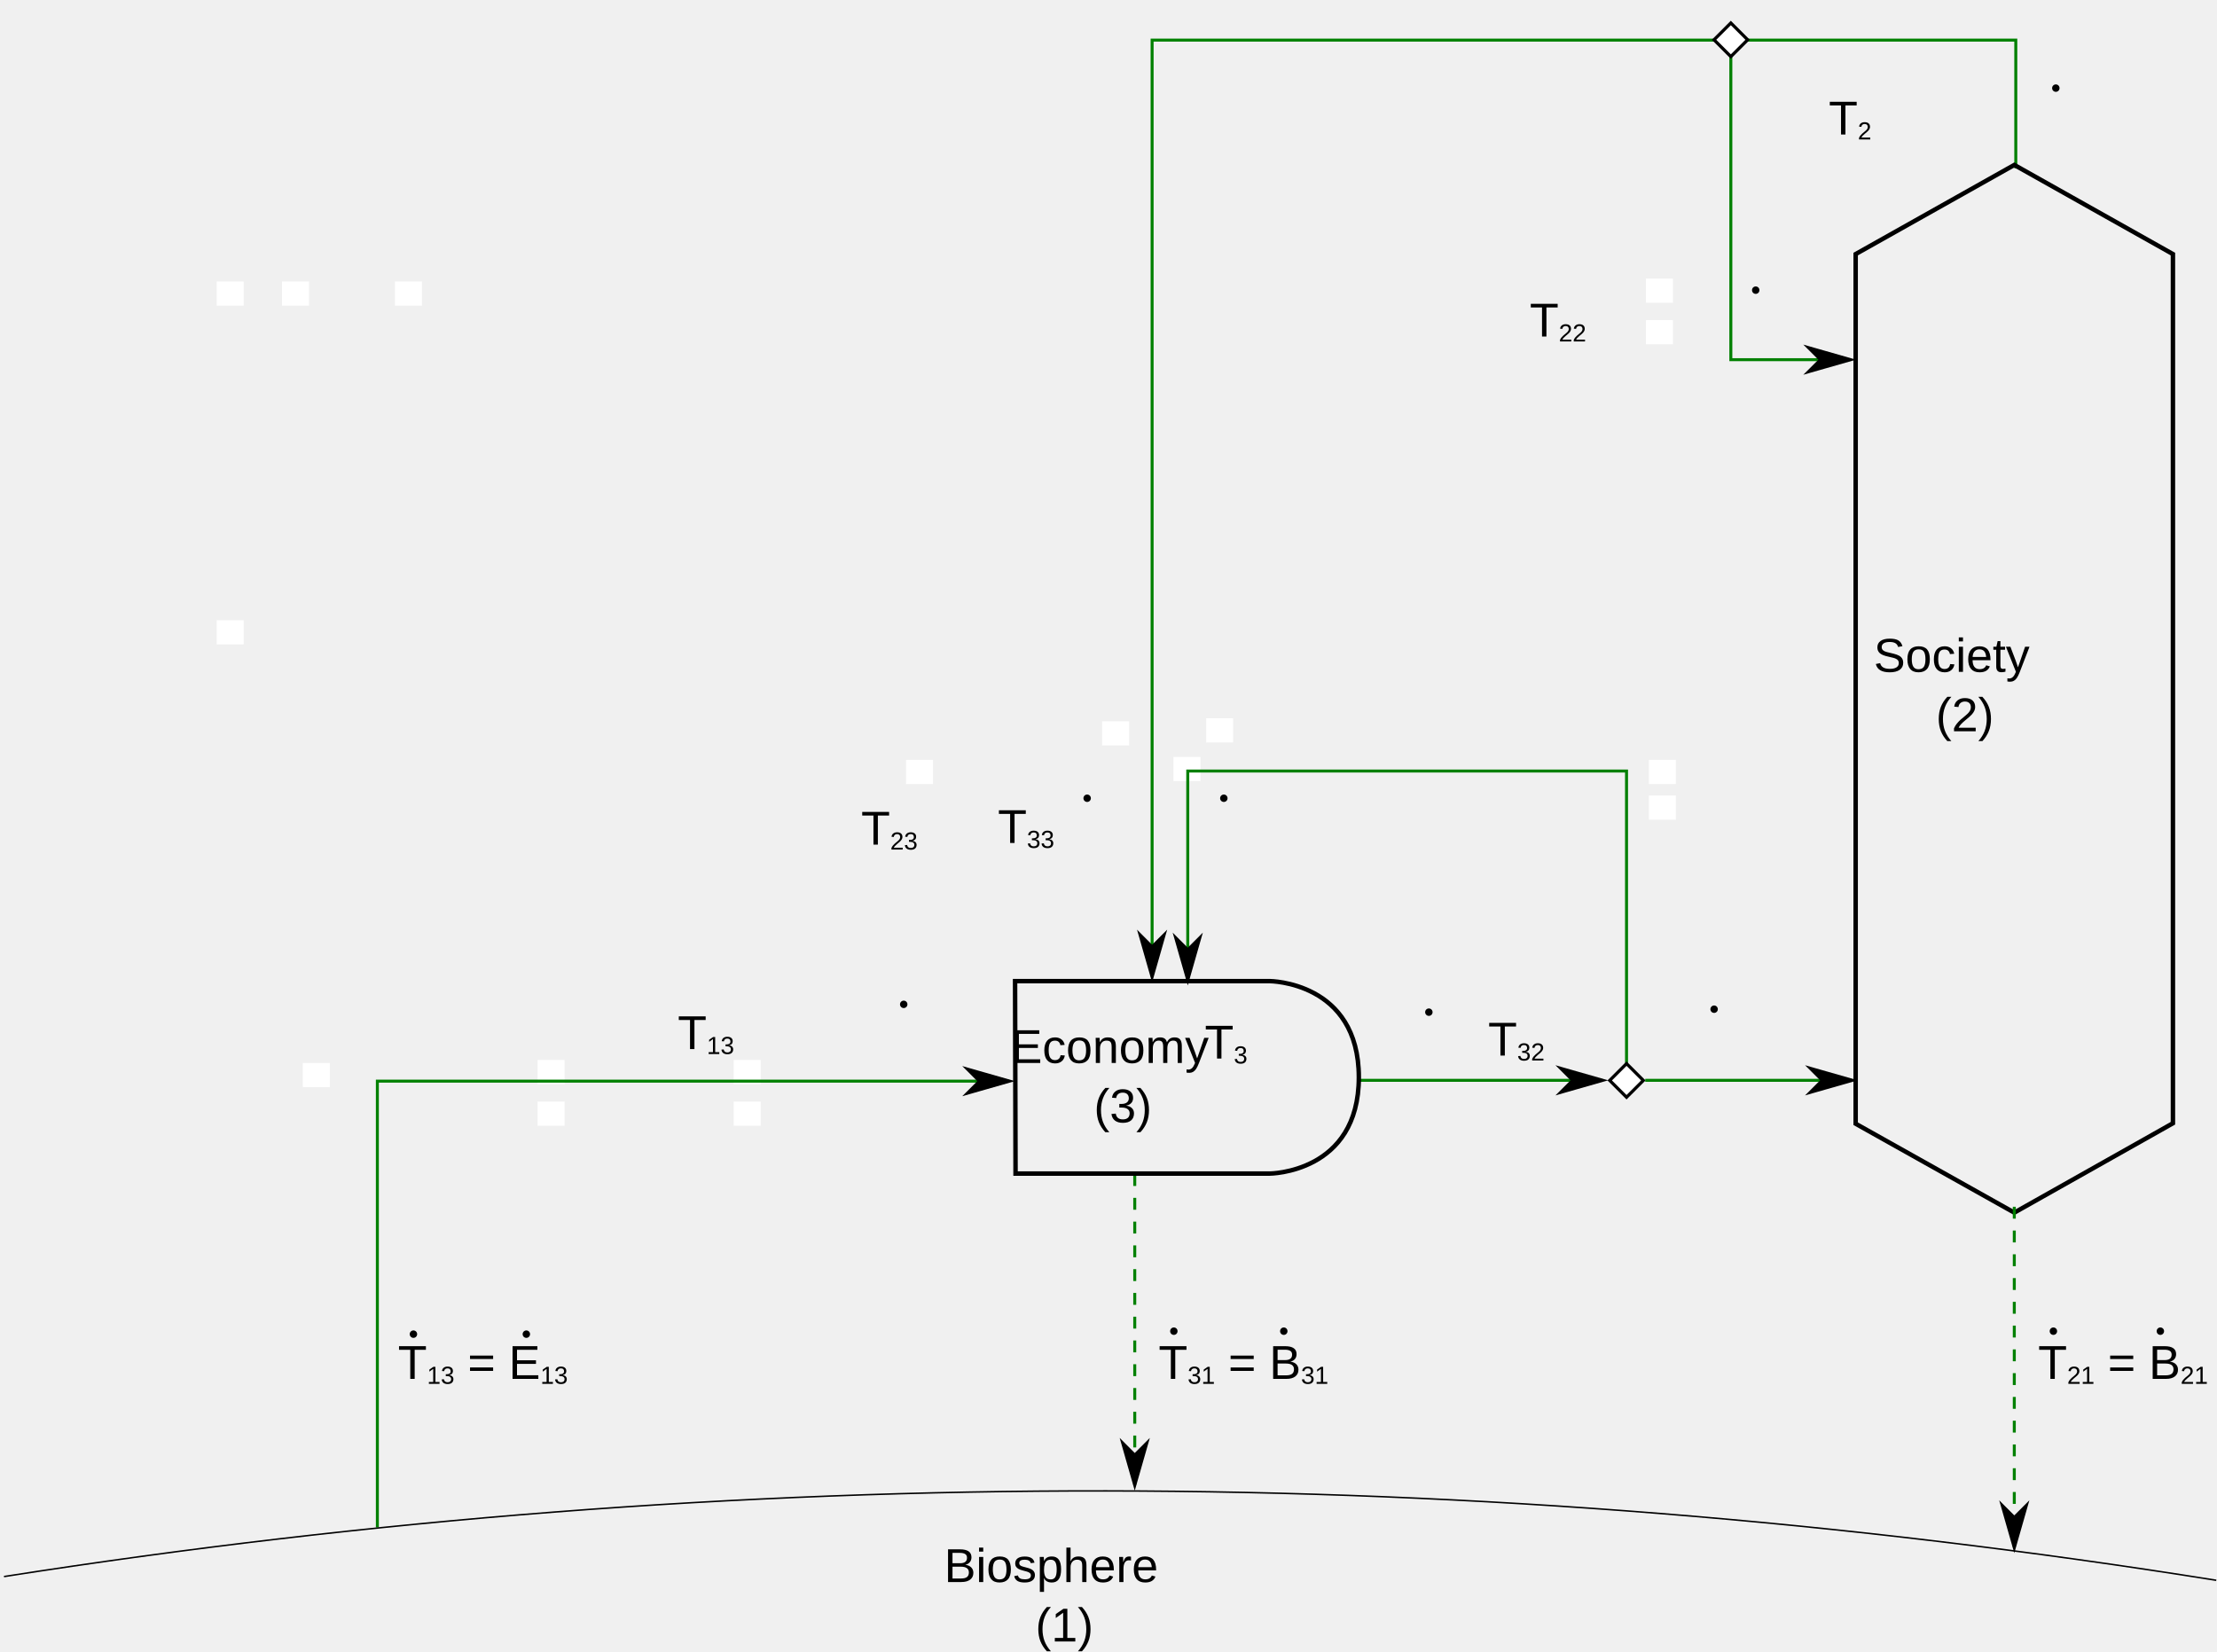
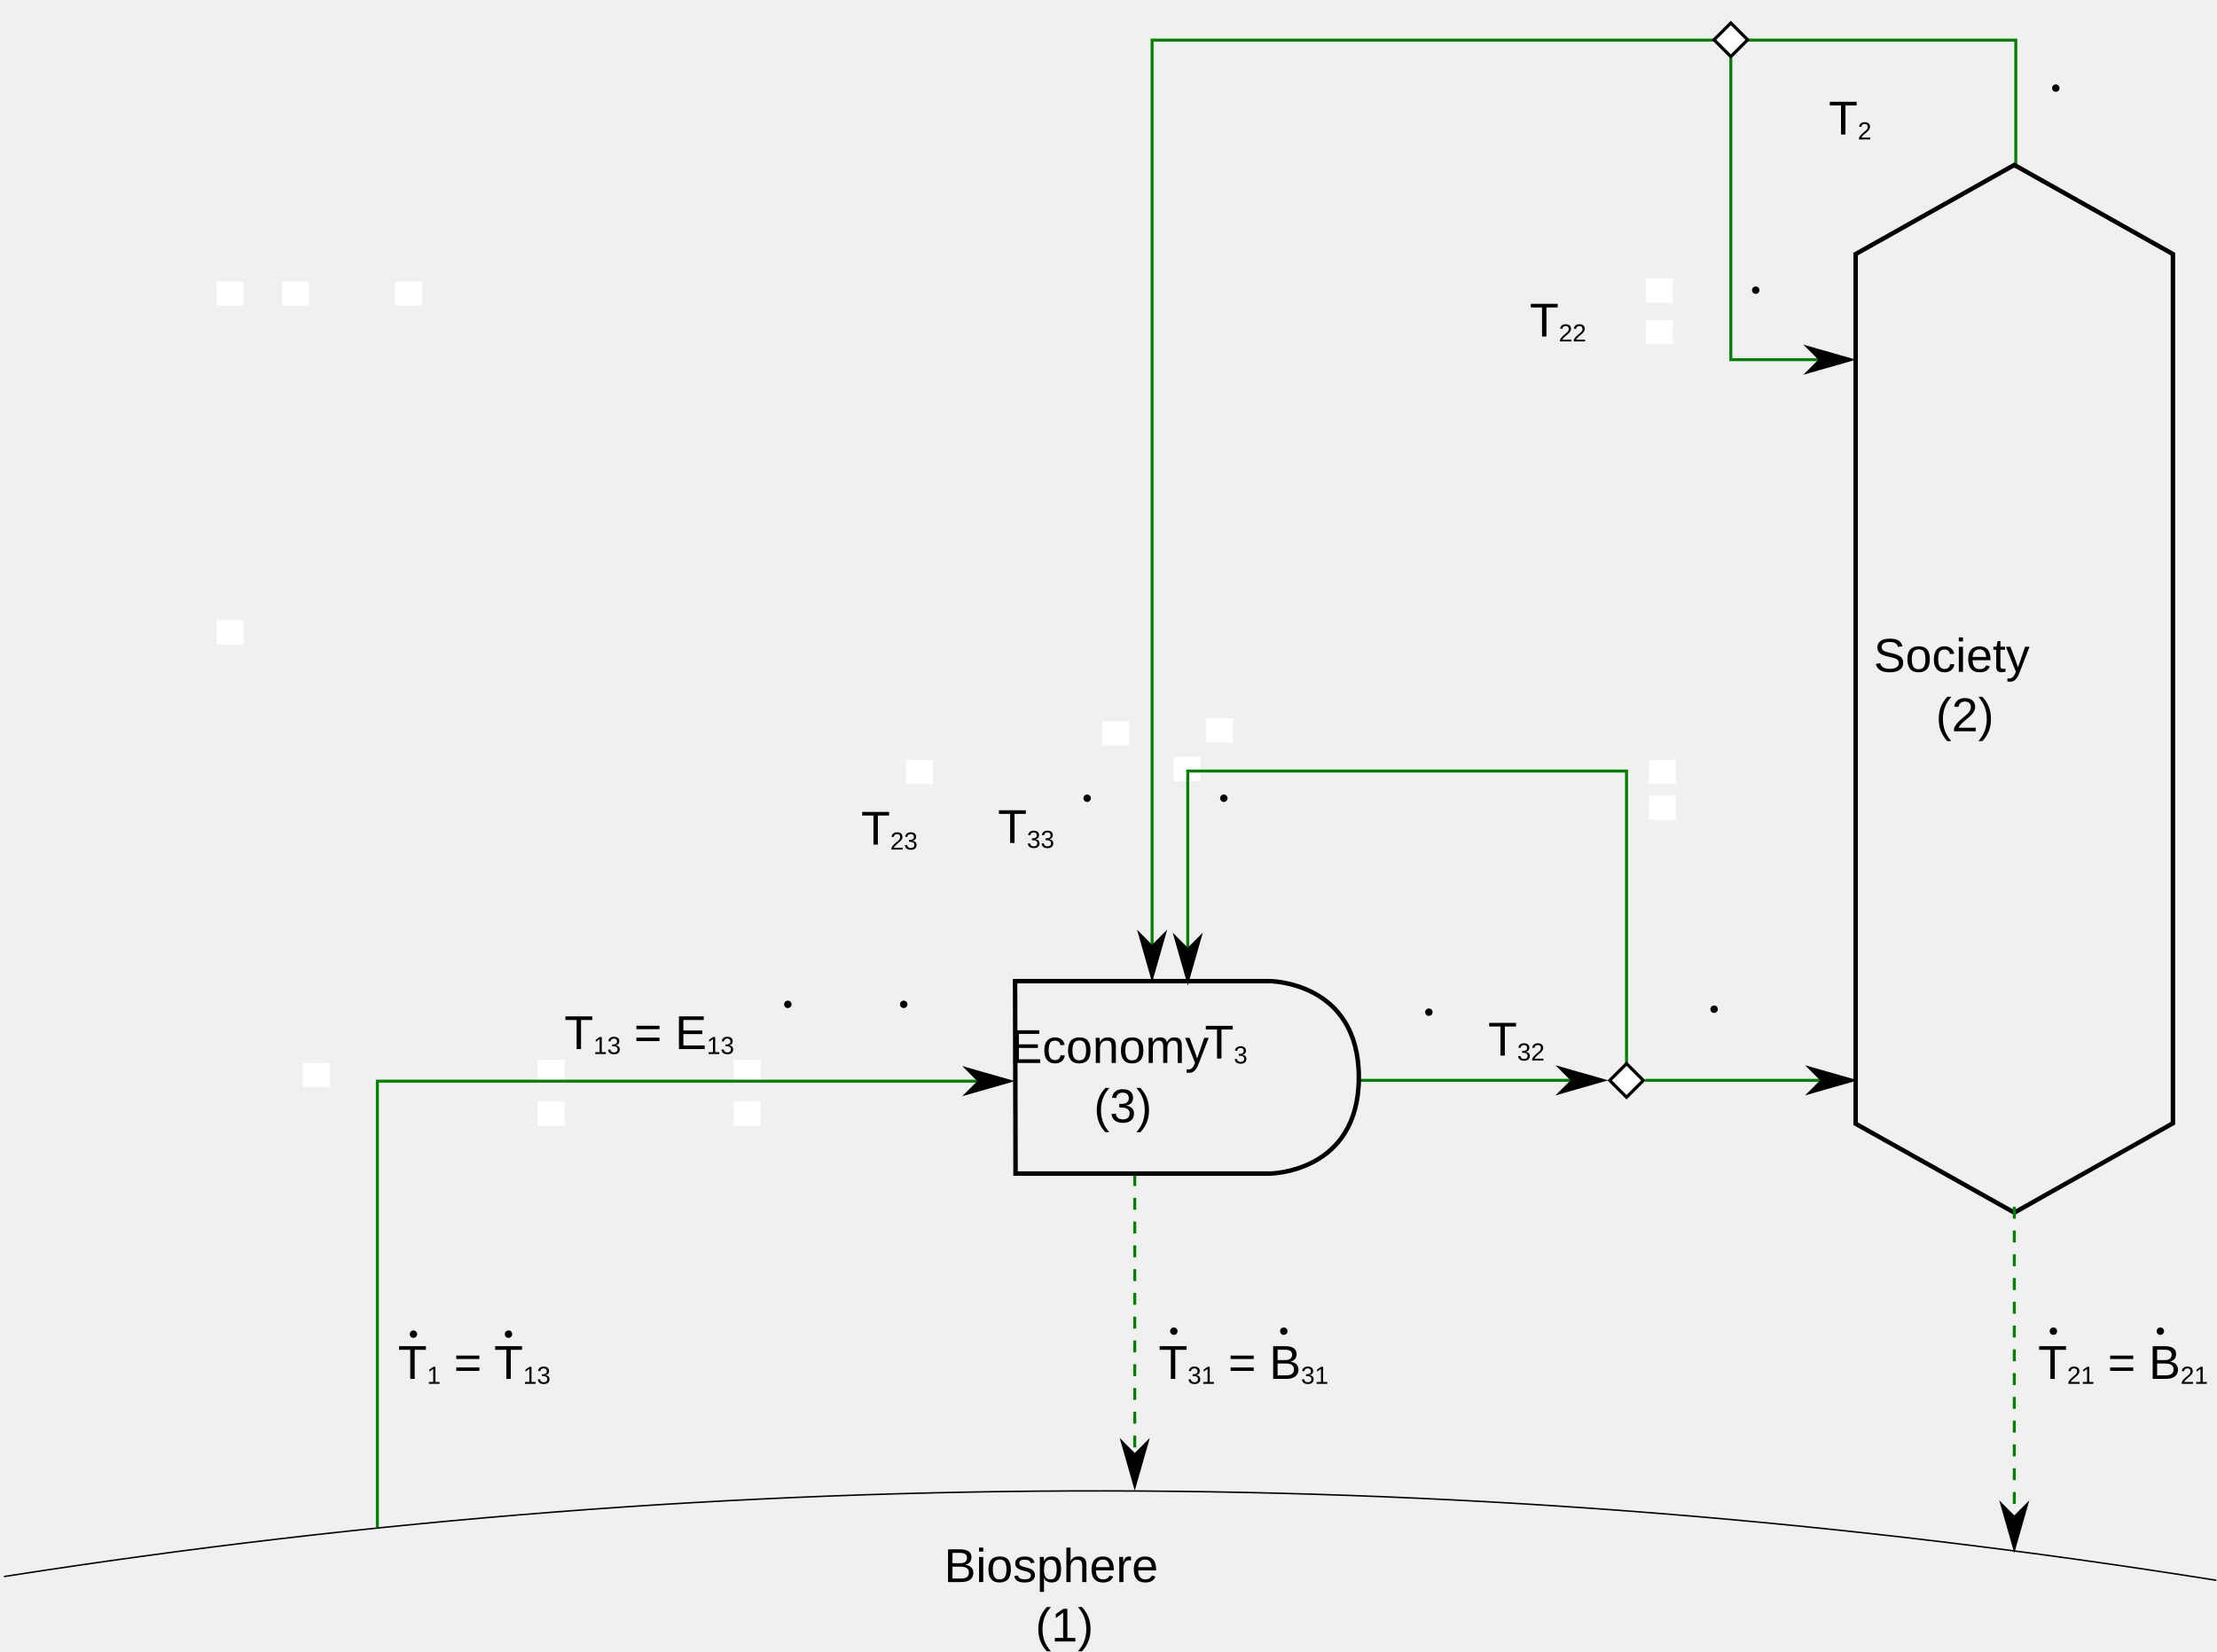
<svg xmlns="http://www.w3.org/2000/svg" version="1.1" width="1492.215" height="1111.64" id="svg2" xml:space="preserve">
  <defs id="defs6">
    <marker orient="auto" refY="0" refX="0" id="Arrow1Lstart" style="overflow:visible">
      <path id="path4143" d="M 0,0 5,-5 -12.5,0 5,5 0,0 z" style="fill-rule:evenodd;stroke:#000000;stroke-width:1pt;marker-start:none" transform="matrix(0.8,0,0,0.8,10,0)" />
    </marker>
    <marker orient="auto" refY="0" refX="0" id="Arrow1Lend" style="overflow:visible">
      <path id="path4132" d="M 0,0 5,-5 -12.5,0 5,5 0,0 z" style="fill-rule:evenodd;stroke:#000000;stroke-width:1pt;marker-start:none" transform="matrix(-0.8,0,0,-0.8,-10,0)" />
    </marker>
    <marker style="overflow:visible" id="InfiniteLineStart" refX="0" refY="0" orient="auto">
      <g id="g4065" transform="translate(-13,0)">
        <circle d="M 3.8,0 C 3.8,0.442 3.442,0.8 3,0.8 2.558,0.8 2.2,0.442 2.2,0 c 0,-0.442 0.358,-0.8 0.8,-0.8 0.442,0 0.8,0.358 0.8,0.8 z" id="circle4067" r="0.8" cy="0" cx="3" />
        <circle d="M 7.3,0 C 7.3,0.442 6.942,0.8 6.5,0.8 6.058,0.8 5.7,0.442 5.7,0 c 0,-0.442 0.358,-0.8 0.8,-0.8 0.442,0 0.8,0.358 0.8,0.8 z" id="circle4069" r="0.8" cy="0" cx="6.5" />
        <circle d="M 10.8,0 C 10.8,0.442 10.442,0.8 10,0.8 9.558,0.8 9.2,0.442 9.2,0 c 0,-0.442 0.358,-0.8 0.8,-0.8 0.442,0 0.8,0.358 0.8,0.8 z" id="circle4071" r="0.8" cy="0" cx="10" />
      </g>
    </marker>
    <marker orient="auto" refY="0" refX="0" id="InfiniteLineStart-3" style="overflow:visible">
      <g transform="translate(-13,0)" id="g4065-9">
        <circle cx="3" cy="0" r="0.8" id="circle4067-9" d="M 3.8,0 C 3.8,0.442 3.442,0.8 3,0.8 2.558,0.8 2.2,0.442 2.2,0 c 0,-0.442 0.358,-0.8 0.8,-0.8 0.442,0 0.8,0.358 0.8,0.8 z" />
        <circle cx="6.5" cy="0" r="0.8" id="circle4069-7" d="M 7.3,0 C 7.3,0.442 6.942,0.8 6.5,0.8 6.058,0.8 5.7,0.442 5.7,0 c 0,-0.442 0.358,-0.8 0.8,-0.8 0.442,0 0.8,0.358 0.8,0.8 z" />
        <circle cx="10" cy="0" r="0.8" id="circle4071-0" d="M 10.8,0 C 10.8,0.442 10.442,0.8 10,0.8 9.558,0.8 9.2,0.442 9.2,0 c 0,-0.442 0.358,-0.8 0.8,-0.8 0.442,0 0.8,0.358 0.8,0.8 z" />
      </g>
    </marker>
    <marker style="overflow:visible" id="Arrow1Lend-0" refX="0" refY="0" orient="auto">
      <path transform="matrix(-0.8,0,0,-0.8,-10,0)" style="fill-rule:evenodd;stroke:#000000;stroke-width:1pt;marker-start:none" d="M 0,0 5,-5 -12.5,0 5,5 0,0 z" id="path4132-2" />
    </marker>
    <marker style="overflow:visible" id="Arrow1Lstart-7" refX="0" refY="0" orient="auto">
      <path transform="matrix(0.8,0,0,0.8,10,0)" style="fill-rule:evenodd;stroke:#000000;stroke-width:1pt;marker-start:none" d="M 0,0 5,-5 -12.5,0 5,5 0,0 z" id="path4143-9" />
    </marker>
    <marker style="overflow:visible" id="EmptyDiamondL" refX="0" refY="0" orient="auto">
      <path transform="scale(0.8,0.8)" style="fill:#ffffff;fill-rule:evenodd;stroke:#000000;stroke-width:1pt;marker-start:none" d="M 0,-7.071 -7.071,0 0,7.071 7.071,0 0,-7.071 z" id="path4169" />
    </marker>
    <marker orient="auto" refY="0" refX="0" id="InfiniteLineStart-0" style="overflow:visible">
      <g transform="translate(-13,0)" id="g4065-5">
        <circle cx="3" cy="0" r="0.8" id="circle4067-6" d="M 3.8,0 C 3.8,0.442 3.442,0.8 3,0.8 2.558,0.8 2.2,0.442 2.2,0 c 0,-0.442 0.358,-0.8 0.8,-0.8 0.442,0 0.8,0.358 0.8,0.8 z" />
        <circle cx="6.5" cy="0" r="0.8" id="circle4069-78" d="M 7.3,0 C 7.3,0.442 6.942,0.8 6.5,0.8 6.058,0.8 5.7,0.442 5.7,0 c 0,-0.442 0.358,-0.8 0.8,-0.8 0.442,0 0.8,0.358 0.8,0.8 z" />
        <circle cx="10" cy="0" r="0.8" id="circle4071-06" d="M 10.8,0 C 10.8,0.442 10.442,0.8 10,0.8 9.558,0.8 9.2,0.442 9.2,0 c 0,-0.442 0.358,-0.8 0.8,-0.8 0.442,0 0.8,0.358 0.8,0.8 z" />
      </g>
    </marker>
    <marker style="overflow:visible" id="Arrow1Lend-7" refX="0" refY="0" orient="auto">
      <path transform="matrix(-0.8,0,0,-0.8,-10,0)" style="fill-rule:evenodd;stroke:#000000;stroke-width:1pt;marker-start:none" d="M 0,0 5,-5 -12.5,0 5,5 0,0 z" id="path4132-0" />
    </marker>
    <marker style="overflow:visible" id="Arrow1Lstart-0" refX="0" refY="0" orient="auto">
      <path transform="matrix(0.8,0,0,0.8,10,0)" style="fill-rule:evenodd;stroke:#000000;stroke-width:1pt;marker-start:none" d="M 0,0 5,-5 -12.5,0 5,5 0,0 z" id="path4143-5" />
    </marker>
  </defs>
  <g transform="matrix(1.25,0,0,-1.25,862.4153,701.1359)" id="g10">
    <g id="g12">
      <path id="path4319" d="m 395.495,470.299 0,69.01 -465.062,0 0,-504.344" style="fill:none;stroke:#008000;stroke-width:1.6;stroke-linecap:butt;stroke-linejoin:miter;stroke-opacity:1;marker-start:none;marker-end:url(#Arrow1Lend)" />
      <rect style="fill:#ffffff;fill-opacity:1;stroke:none" id="rect4743" width="14.543" height="13.012" x="-58.07" y="-153.314" transform="scale(1,-1)" />
      <path style="fill:none;stroke:#008000;stroke-width:1.6;stroke-linecap:butt;stroke-linejoin:miter;stroke-opacity:1;marker-start:url(#EmptyDiamondL);marker-end:url(#Arrow1Lend)" d="m 185.895,-20.901 0,166.61 -236.262,0 0,-112.344" id="path3112" />
      <rect style="fill:#ffffff;fill-opacity:1;stroke:none" id="rect5371" width="14.543" height="13.012" x="-400.47" y="9.886" transform="scale(1,-1)" />
      <rect style="fill:#ffffff;fill-opacity:1;stroke:none" id="rect5375" width="14.543" height="13.012" x="-294.87" y="9.886" transform="scale(1,-1)" />
      <rect transform="scale(1,-1)" y="32.286" x="-400.47" height="13.012" width="14.543" id="rect5377" style="fill:#ffffff;fill-opacity:1;stroke:none" />
      <rect transform="scale(1,-1)" y="32.286" x="-294.87" height="13.012" width="14.543" id="rect5381" style="fill:#ffffff;fill-opacity:1;stroke:none" />
      <rect transform="scale(1,-1)" y="11.486" x="-526.87" height="13.012" width="14.543" id="rect5369" style="fill:#ffffff;fill-opacity:1;stroke:none" />
      <rect style="fill:#ffffff;fill-opacity:1;stroke:none" id="rect5363" width="14.543" height="13.012" x="-538.07" y="-409.314" transform="scale(1,-1)" />
      <rect transform="scale(1,-1)" y="-409.314" x="-573.27" height="13.012" width="14.543" id="rect5365" style="fill:#ffffff;fill-opacity:1;stroke:none" />
      <rect style="fill:#ffffff;fill-opacity:1;stroke:none" id="rect5367" width="14.543" height="13.012" x="-573.27" y="-226.914" transform="scale(1,-1)" />
      <path d="m 195.957,-20.841 111.394,0" id="path6395" style="fill:none;stroke:#008000;stroke-width:1.6;stroke-linecap:butt;stroke-linejoin:miter;stroke-miterlimit:4;stroke-opacity:1;stroke-dasharray:none;marker-end:url(#Arrow1Lend-7)" />
      <rect style="fill:#ffffff;fill-opacity:1;stroke:none" id="rect4279" width="14.543" height="13.012" x="197.93" y="-132.514" transform="scale(1,-1)" />
      <rect transform="scale(1,-1)" y="-151.714" x="197.93" height="13.012" width="14.543" id="rect4277" style="fill:#ffffff;fill-opacity:1;stroke:none" />
      <rect style="fill:#ffffff;fill-opacity:1;stroke:none" id="rect4275" width="18.179" height="16.265" x="544.414" y="226.759" transform="matrix(0.8,0,0,-0.8,-637.6017,333.1218)" />
      <text transform="scale(1,-1)" id="text4115" y="291.016" x="-91.893" style="font-size:25.6px;font-style:normal;font-variant:normal;font-weight:normal;font-stretch:normal;text-align:center;line-height:125%;letter-spacing:0px;word-spacing:0px;text-anchor:middle;fill:#000000;fill-opacity:1;stroke:none;font-family:Arial;-inkscape-font-specification:Arial" xml:space="preserve">
        <tspan y="291.016" x="-91.893" id="tspan4117">Biosphere</tspan>
        <tspan y="323.016" x="-91.893" id="tspan4119">(1)</tspan>
      </text>
      <path id="path3349" d="m -146.475,-21.278 -340.262,0 0,-240.344" style="fill:none;stroke:#008000;stroke-width:1.6;stroke-linecap:butt;stroke-linejoin:miter;stroke-opacity:1;marker-start:url(#Arrow1Lstart);marker-end:none" />
      <text transform="scale(1,-1)" id="text4782" y="181.615" x="-475.646" style="font-size:25.6px;font-style:normal;font-variant:normal;font-weight:normal;font-stretch:normal;text-align:start;line-height:125%;letter-spacing:0px;word-spacing:0px;text-anchor:start;fill:#000000;fill-opacity:1;stroke:none;font-family:Arial;-inkscape-font-specification:Arial" xml:space="preserve">
-         <tspan id="tspan3042" x="-475.646" y="181.615">T<tspan style="font-size:52%;baseline-shift:sub" id="tspan3091">13</tspan> = E<tspan style="font-size:52%;text-align:start;text-anchor:start;baseline-shift:sub" id="tspan3044">13</tspan>
+         <tspan id="tspan3042" x="-475.646" y="181.615">T<tspan style="font-size:52%;baseline-shift:sub" id="tspan3091">1</tspan> = T<tspan style="font-size:52%;text-align:start;text-anchor:start;baseline-shift:sub" id="tspan3044">13</tspan>
        </tspan>
      </text>
-       <path transform="matrix(0.07404241,0,0,-0.1031305,-453.8258,-131.7017)" d="m -155.143,250.419 a 27.012,19.393 0 1 1 -54.023,0 27.012,19.393 0 1 1 54.023,0 z" id="path4796" style="fill:#000000;fill-opacity:1;stroke:none" />
+       <path transform="matrix(0.07404241,0,0,-0.1031305,-453.8258,-131.7017)" d="m -155.143,250.419 c 0,10.71 -12.093,19.393 -27.012,19.393 -14.918,0 -27.012,-8.682 -27.012,-19.393 0,-10.71 12.093,-19.393 27.012,-19.393 14.918,0 27.012,8.682 27.012,19.393 z" id="path4796" style="fill:#000000;fill-opacity:1;stroke:none" />
      <text xml:space="preserve" style="font-size:25.6px;font-style:normal;font-variant:normal;font-weight:normal;font-stretch:normal;text-align:end;line-height:125%;letter-spacing:0px;word-spacing:0px;text-anchor:end;fill:#000000;fill-opacity:1;stroke:none;font-family:Arial;-inkscape-font-specification:Arial" x="-180.762" y="4.015" id="text4806" transform="scale(1,-1)">
-         <tspan id="tspan4808" x="-180.762" y="4.015">T<tspan style="font-size:52%;baseline-shift:sub" id="tspan4810">13</tspan>
+         <tspan id="tspan4808" x="-180.762" y="4.015">T<tspan style="font-size:52%;baseline-shift:sub" id="tspan3102">13</tspan> = E<tspan style="font-size:52%;baseline-shift:sub" id="tspan4810">13</tspan>
        </tspan>
      </text>
      <path style="fill:#000000;fill-opacity:1;stroke:none" id="path4812" d="m -155.143,250.419 c 0,10.71 -12.093,19.393 -27.012,19.393 -14.918,0 -27.012,-8.682 -27.012,-19.393 0,-10.71 12.093,-19.393 27.012,-19.393 14.918,0 27.012,8.682 27.012,19.393 z" transform="matrix(0.07404241,0,0,-0.1031305,-189.8258,45.89831)" />
      <text xml:space="preserve" style="font-size:25.6px;font-style:normal;font-variant:normal;font-weight:normal;font-stretch:normal;text-align:center;line-height:125%;letter-spacing:0px;word-spacing:0px;text-anchor:middle;fill:#000000;fill-opacity:1;stroke:none;font-family:Arial;-inkscape-font-specification:Arial" x="392.962" y="-199.124" id="text3119" transform="scale(1,-1)">
        <tspan id="tspan3123" x="392.962" y="-199.124">Society</tspan>
        <tspan id="tspan3125" x="392.962" y="-167.124">(2)</tspan>
      </text>
      <path d="m 309.271,-44.212 0,468.3 85.42,48 85.417,-48 0,-468.047 -85.417,-48.125 z" id="path4124" style="fill:none;stroke:#000000;stroke-width:2.4;stroke-linecap:butt;stroke-linejoin:miter;stroke-miterlimit:4;stroke-opacity:1;stroke-dasharray:none" />
      <path d="m 394.689,-88.931 0,-183.394" id="path4841" style="fill:none;stroke:#008000;stroke-width:1.6;stroke-linecap:butt;stroke-linejoin:miter;stroke-miterlimit:4;stroke-opacity:1;stroke-dasharray:6.4, 6.4;stroke-dashoffset:0;marker-end:url(#Arrow1Lend)" />
      <text transform="scale(1,-1)" id="text4843" y="181.615" x="407.499" style="font-size:25.6px;font-style:normal;font-variant:normal;font-weight:normal;font-stretch:normal;text-align:start;line-height:125%;letter-spacing:0px;word-spacing:0px;text-anchor:start;fill:#000000;fill-opacity:1;stroke:none;font-family:Arial;-inkscape-font-specification:Arial" xml:space="preserve">
        <tspan y="181.615" x="407.499" id="tspan4845">T<tspan style="font-size:52%;baseline-shift:sub" id="tspan3101">21</tspan> = B<tspan id="tspan4847" style="font-size:52%;text-align:start;text-anchor:start;baseline-shift:sub">21</tspan>
        </tspan>
      </text>
-       <path transform="matrix(0.07404241,0,0,-0.1031305,429.2304,-130.1017)" d="m -155.143,250.419 a 27.012,19.393 0 1 1 -54.023,0 27.012,19.393 0 1 1 54.023,0 z" id="path4849" style="fill:#000000;fill-opacity:1;stroke:none" />
+       <path transform="matrix(0.07404241,0,0,-0.1031305,429.2304,-130.1017)" d="m -155.143,250.419 c 0,10.71 -12.093,19.393 -27.012,19.393 -14.918,0 -27.012,-8.682 -27.012,-19.393 0,-10.71 12.093,-19.393 27.012,-19.393 14.918,0 27.012,8.682 27.012,19.393 z" id="path4849" style="fill:#000000;fill-opacity:1;stroke:none" />
      <path style="fill:none;stroke:#008000;stroke-width:1.6;stroke-linecap:butt;stroke-linejoin:miter;stroke-miterlimit:4;stroke-opacity:1;stroke-dasharray:6.4, 6.4;stroke-dashoffset:0;marker-end:url(#Arrow1Lend)" id="path3164" d="m -78.911,-71.331 0,-167.394" />
      <text xml:space="preserve" style="font-size:25.6px;font-style:normal;font-variant:normal;font-weight:normal;font-stretch:normal;text-align:start;line-height:125%;letter-spacing:0px;word-spacing:0px;text-anchor:start;fill:#000000;fill-opacity:1;stroke:none;font-family:Arial;-inkscape-font-specification:Arial" x="-66.1" y="181.615" id="text3166" transform="scale(1,-1)">
        <tspan id="tspan3168" x="-66.1" y="181.615">T<tspan style="font-size:52%;baseline-shift:sub" id="tspan3095">31</tspan> = B<tspan style="font-size:52%;text-align:start;text-anchor:start;baseline-shift:sub" id="tspan3170">31</tspan>
        </tspan>
      </text>
-       <path style="fill:#000000;fill-opacity:1;stroke:none" id="path3172" d="m -155.143,250.419 a 27.012,19.393 0 1 1 -54.023,0 27.012,19.393 0 1 1 54.023,0 z" transform="matrix(0.07404241,0,0,-0.1031305,-44.36961,-130.1017)" />
+       <path style="fill:#000000;fill-opacity:1;stroke:none" id="path3172" d="m -155.143,250.419 c 0,10.71 -12.093,19.393 -27.012,19.393 -14.918,0 -27.012,-8.682 -27.012,-19.393 0,-10.71 12.093,-19.393 27.012,-19.393 14.918,0 27.012,8.682 27.012,19.393 z" transform="matrix(0.07404241,0,0,-0.1031305,-44.36961,-130.1017)" />
      <text xml:space="preserve" style="font-size:40px;font-style:normal;font-weight:normal;line-height:125%;letter-spacing:0px;word-spacing:0px;fill:#000000;fill-opacity:1;stroke:none;font-family:Sans" x="1491.808" y="664.912" id="text3105" transform="matrix(0.8,0,0,-0.8,-637.6017,333.1218)">
        <tspan id="tspan3107" x="1491.808" y="664.912" />
      </text>
      <g id="g10-3" transform="translate(1225.022,-64.78471)">
        <g id="g12-9">
          <text transform="matrix(0.8,0,0,-0.8,-637.6017,333.1218)" id="text3105-3" y="664.912" x="1491.808" style="font-size:40px;font-style:normal;font-weight:normal;line-height:125%;letter-spacing:0px;word-spacing:0px;fill:#000000;fill-opacity:1;stroke:none;font-family:Sans" xml:space="preserve">
            <tspan y="664.912" x="1491.808" id="tspan3107-8" />
          </text>
        </g>
      </g>
      <path style="fill:none;stroke:#008000;stroke-width:1.6;stroke-linecap:butt;stroke-linejoin:miter;stroke-miterlimit:4;stroke-opacity:1;stroke-dasharray:none;marker-end:url(#Arrow1Lend-7)" id="path24" d="m 40.757,-20.841 132.194,0" />
      <g id="g5963" transform="translate(-21.79792,11.2)">
        <path d="m -121.554,21.379 137.1,0 c 0,0 48,-0.209 48,-51.82 -2.6e-4,-51.611 -48,-51.817 -48,-51.817 l -136.847,0 z" id="path14" style="fill:none;stroke:#000000;stroke-width:2.4;stroke-linecap:butt;stroke-linejoin:miter;stroke-miterlimit:4;stroke-opacity:1;stroke-dasharray:none" />
        <text xml:space="preserve" style="font-size:25.6px;font-style:normal;font-variant:normal;font-weight:normal;font-stretch:normal;text-align:center;line-height:125%;letter-spacing:0px;word-spacing:0px;text-anchor:middle;fill:#000000;fill-opacity:1;stroke:none;font-family:Arial;-inkscape-font-specification:Arial" x="-31.504" y="22.689" id="text3085" transform="scale(1,-1)">
          <tspan id="tspan3089" x="-31.504" y="22.689">Economy</tspan>
          <tspan x="-31.504" y="54.689" id="tspan3115">(3)</tspan>
        </text>
      </g>
      <text transform="scale(1,-1)" id="text4981" y="9.113" x="95.607" style="font-size:25.6px;font-style:normal;font-variant:normal;font-weight:normal;font-stretch:normal;text-align:end;line-height:125%;letter-spacing:0px;word-spacing:0px;text-anchor:end;fill:#000000;fill-opacity:1;stroke:none;font-family:Arial;-inkscape-font-specification:Arial" xml:space="preserve">
        <tspan y="9.113" x="95.607" id="tspan4983">T<tspan id="tspan4985" style="font-size:52%;baseline-shift:sub">3</tspan>
        </tspan>
      </text>
      <path transform="matrix(0.07404241,0,0,-0.1031305,92.9436,41.6853)" d="m -155.143,250.419 c 0,10.71 -12.093,19.393 -27.012,19.393 -14.918,0 -27.012,-8.682 -27.012,-19.393 0,-10.71 12.093,-19.393 27.012,-19.393 14.918,0 27.012,8.682 27.012,19.393 z" id="path3125" style="fill:#000000;fill-opacity:1;stroke:none" />
      <text xml:space="preserve" style="font-size:25.6px;font-style:normal;font-variant:normal;font-weight:normal;font-stretch:normal;text-align:end;line-height:125%;letter-spacing:0px;word-spacing:0px;text-anchor:end;fill:#000000;fill-opacity:1;stroke:none;font-family:Arial;-inkscape-font-specification:Arial" x="-8.393" y="-106.972" id="text3116" transform="scale(1,-1)">
        <tspan id="tspan3118" x="-8.393" y="-106.972">T<tspan style="font-size:52%;baseline-shift:sub" id="tspan3120">33</tspan>
        </tspan>
      </text>
      <path style="fill:#000000;fill-opacity:1;stroke:none" id="path3122" d="m -155.143,250.419 c 0,10.71 -12.093,19.393 -27.012,19.393 -14.918,0 -27.012,-8.682 -27.012,-19.393 0,-10.71 12.093,-19.393 27.012,-19.393 14.918,0 27.012,8.682 27.012,19.393 z" transform="matrix(0.07404241,0,0,-0.1031305,-17.45641,156.8853)" />
      <text xml:space="preserve" style="font-size:25.6px;font-style:normal;font-variant:normal;font-weight:normal;font-stretch:normal;text-align:end;line-height:125%;letter-spacing:0px;word-spacing:0px;text-anchor:end;fill:#000000;fill-opacity:1;stroke:none;font-family:Arial;-inkscape-font-specification:Arial" x="255.607" y="7.513" id="text4223" transform="scale(1,-1)">
        <tspan id="tspan4225" x="255.607" y="7.513">T<tspan style="font-size:52%;baseline-shift:sub" id="tspan4227">32</tspan>
        </tspan>
      </text>
      <path style="fill:#000000;fill-opacity:1;stroke:none" id="path4229" d="m -155.143,250.419 c 0,10.71 -12.093,19.393 -27.012,19.393 -14.918,0 -27.012,-8.682 -27.012,-19.393 0,-10.71 12.093,-19.393 27.012,-19.393 14.918,0 27.012,8.682 27.012,19.393 z" transform="matrix(0.07404241,0,0,-0.1031305,246.5436,43.2853)" />
      <rect transform="scale(1,-1)" y="-409.314" x="-477.27" height="13.012" width="14.543" id="rect4519" style="fill:#ffffff;fill-opacity:1;stroke:none" />
      <text xml:space="preserve" style="font-size:25.6px;font-style:normal;font-variant:normal;font-weight:normal;font-stretch:normal;text-align:end;line-height:125%;letter-spacing:0px;word-spacing:0px;text-anchor:end;fill:#000000;fill-opacity:1;stroke:none;font-family:Arial;-inkscape-font-specification:Arial" x="-81.993" y="-106.087" id="text4623" transform="scale(1,-1)">
        <tspan id="tspan4625" x="-81.993" y="-106.087">T<tspan style="font-size:52%;baseline-shift:sub" id="tspan4627">23</tspan>
        </tspan>
      </text>
      <path style="fill:#000000;fill-opacity:1;stroke:none" id="path4629" d="m -155.143,250.419 c 0,10.71 -12.093,19.393 -27.012,19.393 -14.918,0 -27.012,-8.682 -27.012,-19.393 0,-10.71 12.093,-19.393 27.012,-19.393 14.918,0 27.012,8.682 27.012,19.393 z" transform="matrix(0.07404241,0,0,-0.1031305,-91.0564,156.8853)" />
      <text xml:space="preserve" style="font-size:25.6px;font-style:normal;font-variant:normal;font-weight:normal;font-stretch:normal;text-align:end;line-height:125%;letter-spacing:0px;word-spacing:0px;text-anchor:end;fill:#000000;fill-opacity:1;stroke:none;font-family:Arial;-inkscape-font-specification:Arial" x="431.607" y="-488.487" id="text4663" transform="scale(1,-1)">
        <tspan id="tspan4665" x="431.607" y="-488.487">T<tspan style="font-size:52%;baseline-shift:sub" id="tspan4667">2</tspan>
        </tspan>
      </text>
      <path style="fill:#000000;fill-opacity:1;stroke:none" id="path4669" d="m -155.143,250.419 c 0,10.71 -12.093,19.393 -27.012,19.393 -14.918,0 -27.012,-8.682 -27.012,-19.393 0,-10.71 12.093,-19.393 27.012,-19.393 14.918,0 27.012,8.682 27.012,19.393 z" transform="matrix(0.07404241,0,0,-0.1031305,430.5436,539.2853)" />
      <rect transform="scale(1,-1)" y="-410.914" x="196.33" height="13.012" width="14.543" id="rect5385" style="fill:#ffffff;fill-opacity:1;stroke:none" />
      <rect style="fill:#ffffff;fill-opacity:1;stroke:none" id="rect5387" width="14.543" height="13.012" x="196.33" y="-388.514" transform="scale(1,-1)" />
      <rect transform="scale(1,-1)" y="-174.114" x="-40.47" height="13.012" width="14.543" id="rect5405" style="fill:#ffffff;fill-opacity:1;stroke:none" />
      <rect style="fill:#ffffff;fill-opacity:1;stroke:none" id="rect5409" width="14.543" height="13.012" x="-96.47" y="-172.514" transform="scale(1,-1)" />
      <path style="fill:none;stroke:#000000;stroke-width:0.8px;stroke-linecap:butt;stroke-linejoin:miter;stroke-opacity:1" d="m -687.781,-288.069 c 394.415,61.799 791.458,61.868 1191.221,-2.005" id="path3256" />
-       <path style="fill:#000000;fill-opacity:1;stroke:none" id="path3093" d="m -155.143,250.419 a 27.012,19.393 0 1 1 -54.023,0 27.012,19.393 0 1 1 54.023,0 z" transform="matrix(0.07404241,0,0,-0.1031305,-393.0258,-131.7017)" />
-       <path transform="matrix(0.07404241,0,0,-0.1031305,14.83039,-130.1017)" d="m -155.143,250.419 a 27.012,19.393 0 1 1 -54.023,0 27.012,19.393 0 1 1 54.023,0 z" id="path3097" style="fill:#000000;fill-opacity:1;stroke:none" />
-       <path style="fill:#000000;fill-opacity:1;stroke:none" id="path3099" d="m -155.143,250.419 a 27.012,19.393 0 1 1 -54.023,0 27.012,19.393 0 1 1 54.023,0 z" transform="matrix(0.07404241,0,0,-0.1031305,486.8304,-130.1017)" />
+       <path style="fill:#000000;fill-opacity:1;stroke:none" id="path3093" d="m -155.143,250.419 a 27.012,19.393 0 1 1 -54.023,0 27.012,19.393 0 1 1 54.023,0 z" transform="matrix(0.07404241,0,0,-0.1031305,-402.6258,-131.7017)" />
+       <path transform="matrix(0.07404241,0,0,-0.1031305,14.83039,-130.1017)" d="m -155.143,250.419 c 0,10.71 -12.093,19.393 -27.012,19.393 -14.918,0 -27.012,-8.682 -27.012,-19.393 0,-10.71 12.093,-19.393 27.012,-19.393 14.918,0 27.012,8.682 27.012,19.393 z" id="path3097" style="fill:#000000;fill-opacity:1;stroke:none" />
+       <path style="fill:#000000;fill-opacity:1;stroke:none" id="path3099" d="m -155.143,250.419 c 0,10.71 -12.093,19.393 -27.012,19.393 -14.918,0 -27.012,-8.682 -27.012,-19.393 0,-10.71 12.093,-19.393 27.012,-19.393 14.918,0 27.012,8.682 27.012,19.393 z" transform="matrix(0.07404241,0,0,-0.1031305,486.8304,-130.1017)" />
      <path id="path3103" d="m 242.058,539.484 0,-172.262 64.344,0" style="fill:none;stroke:#008000;stroke-width:1.6;stroke-linecap:butt;stroke-linejoin:miter;stroke-opacity:1;marker-start:url(#EmptyDiamondL);marker-end:url(#Arrow1Lend)" />
      <text transform="scale(1,-1)" id="text3106" y="-379.687" x="278.007" style="font-size:25.6px;font-style:normal;font-variant:normal;font-weight:normal;font-stretch:normal;text-align:end;line-height:125%;letter-spacing:0px;word-spacing:0px;text-anchor:end;fill:#000000;fill-opacity:1;stroke:none;font-family:Arial;-inkscape-font-specification:Arial" xml:space="preserve">
        <tspan y="-379.687" x="278.007" id="tspan3108">T<tspan id="tspan3110" style="font-size:52%;baseline-shift:sub">22</tspan>
        </tspan>
      </text>
-       <path transform="matrix(0.07404241,0,0,-0.1031305,268.9436,430.4853)" d="m -155.143,250.419 a 27.012,19.393 0 1 1 -54.023,0 27.012,19.393 0 1 1 54.023,0 z" id="path3113" style="fill:#000000;fill-opacity:1;stroke:none" />
+       <path transform="matrix(0.07404241,0,0,-0.1031305,268.9436,430.4853)" d="m -155.143,250.419 c 0,10.71 -12.093,19.393 -27.012,19.393 -14.918,0 -27.012,-8.682 -27.012,-19.393 0,-10.71 12.093,-19.393 27.012,-19.393 14.918,0 27.012,8.682 27.012,19.393 z" id="path3113" style="fill:#000000;fill-opacity:1;stroke:none" />
+       <path transform="matrix(0.07404241,0,0,-0.1031305,-252.2258,45.89831)" d="m -155.143,250.419 a 27.012,19.393 0 1 1 -54.023,0 27.012,19.393 0 1 1 54.023,0 z" id="path3104" style="fill:#000000;fill-opacity:1;stroke:none" />
    </g>
  </g>
</svg>
